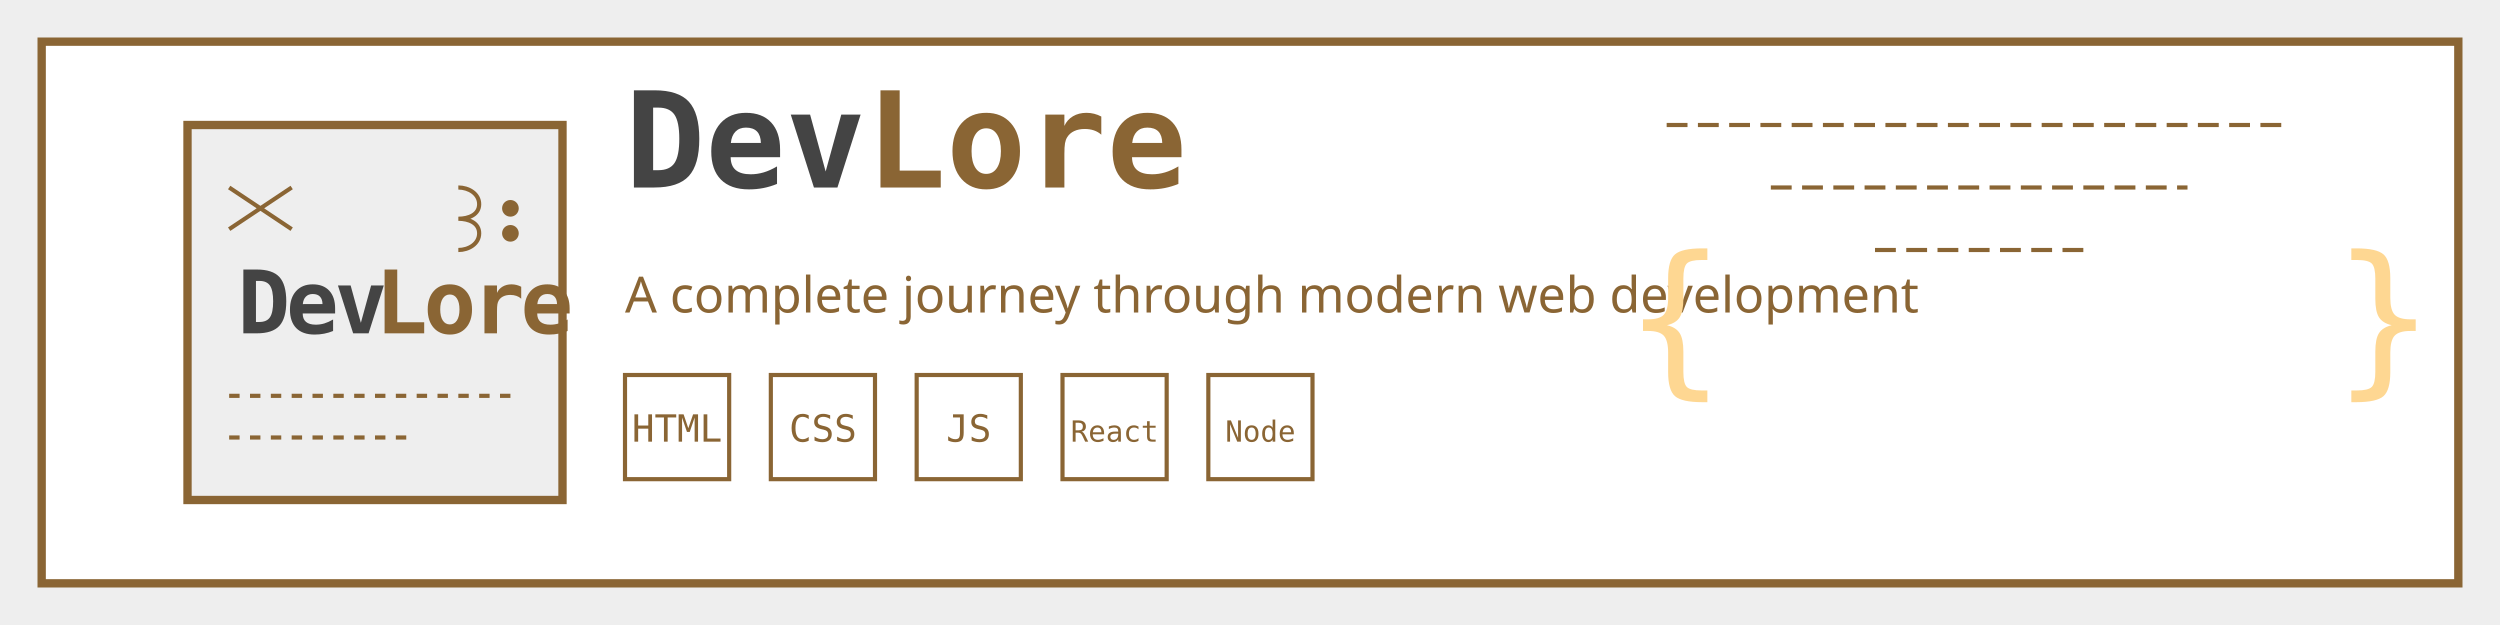
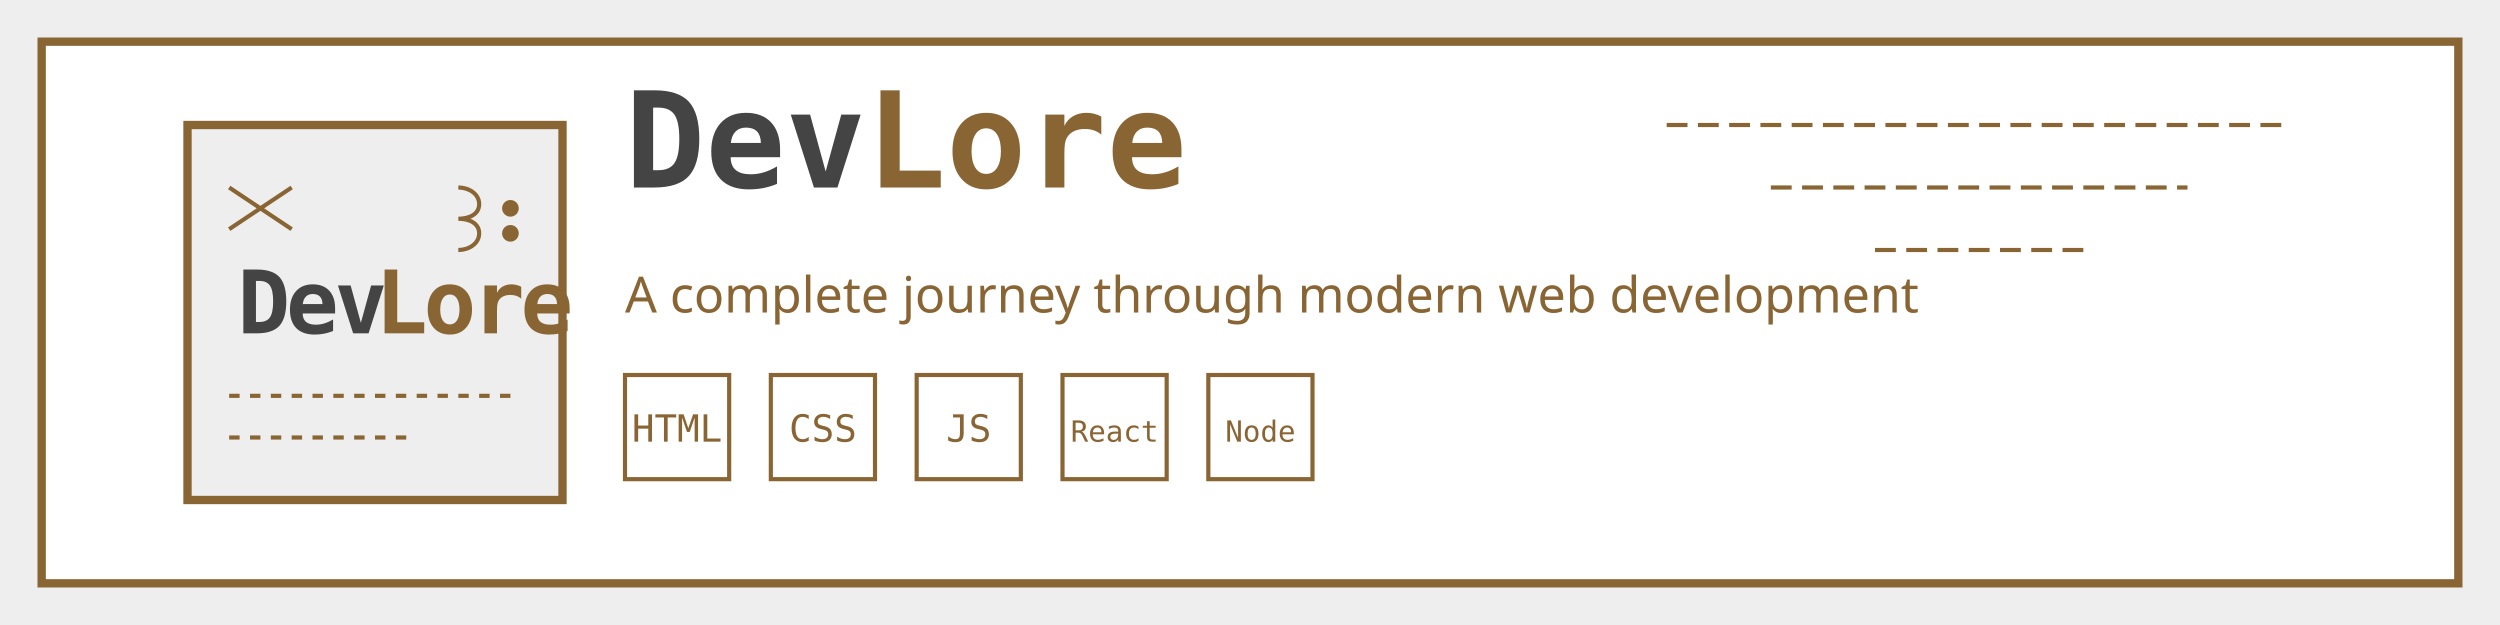
<svg xmlns="http://www.w3.org/2000/svg" viewBox="0 0 1200 300">
  <rect width="1200" height="300" fill="#EEEEEE" />
  <rect x="20" y="20" width="1160" height="260" fill="#FFFFFF" stroke="#8A6534" stroke-width="4" />
  <g transform="translate(80, 50)">
    <rect x="10" y="10" width="180" height="180" fill="#EEEEEE" stroke="#8A6534" stroke-width="4" />
    <g font-family="monospace" font-weight="bold" letter-spacing="-2">
      <text x="34" y="110" font-size="42" fill="#444444">Dev</text>
      <text x="100" y="110" font-size="42" fill="#8A6534">Lore</text>
    </g>
    <g stroke="#8A6534" stroke-width="2" fill="none">
      <path d="M30,40 L45,50 L30,60" />
      <path d="M60,40 L45,50 L60,60" />
      <path d="M140,40 C145,40 150,43 150,48 C150,53 145,55 140,55 C145,55 150,57 150,62 C150,67 145,70 140,70" />
      <circle cx="165" cy="50" r="3" fill="#8A6534" />
      <circle cx="165" cy="62" r="3" fill="#8A6534" />
    </g>
    <line x1="30" y1="140" x2="170" y2="140" stroke="#8A6534" stroke-width="2" stroke-dasharray="5,5" />
    <line x1="30" y1="160" x2="120" y2="160" stroke="#8A6534" stroke-width="2" stroke-dasharray="5,5" />
  </g>
  <text x="300" y="90" font-family="monospace" font-weight="bold" font-size="64" fill="#444444">Dev<tspan fill="#8A6534">Lore</tspan>
  </text>
  <text x="300" y="150" font-family="sans-serif" font-size="24" fill="#8A6534">A complete journey through modern web development</text>
  <g transform="translate(300, 180)">
    <rect x="0" y="0" width="50" height="50" fill="#FFFFFF" stroke="#8A6534" stroke-width="2" />
    <text x="25" y="32" font-family="monospace" font-size="18" text-anchor="middle" fill="#8A6534">HTML</text>
    <rect x="70" y="0" width="50" height="50" fill="#FFFFFF" stroke="#8A6534" stroke-width="2" />
    <text x="95" y="32" font-family="monospace" font-size="18" text-anchor="middle" fill="#8A6534">CSS</text>
    <rect x="140" y="0" width="50" height="50" fill="#FFFFFF" stroke="#8A6534" stroke-width="2" />
    <text x="165" y="32" font-family="monospace" font-size="18" text-anchor="middle" fill="#8A6534">JS</text>
    <rect x="210" y="0" width="50" height="50" fill="#FFFFFF" stroke="#8A6534" stroke-width="2" />
    <text x="235" y="32" font-family="monospace" font-size="14" text-anchor="middle" fill="#8A6534">React</text>
    <rect x="280" y="0" width="50" height="50" fill="#FFFFFF" stroke="#8A6534" stroke-width="2" />
    <text x="305" y="32" font-family="monospace" font-size="14" text-anchor="middle" fill="#8A6534">Node</text>
  </g>
  <line x1="800" y1="60" x2="1100" y2="60" stroke="#8A6534" stroke-width="2" stroke-dasharray="10,5" />
  <line x1="850" y1="90" x2="1050" y2="90" stroke="#8A6534" stroke-width="2" stroke-dasharray="10,5" />
  <line x1="900" y1="120" x2="1000" y2="120" stroke="#8A6534" stroke-width="2" stroke-dasharray="10,5" />
-   <text x="780" y="180" font-family="monospace" font-size="80" fill="#FED792">{</text>
-   <text x="1120" y="180" font-family="monospace" font-size="80" fill="#FED792">}</text>
</svg>
